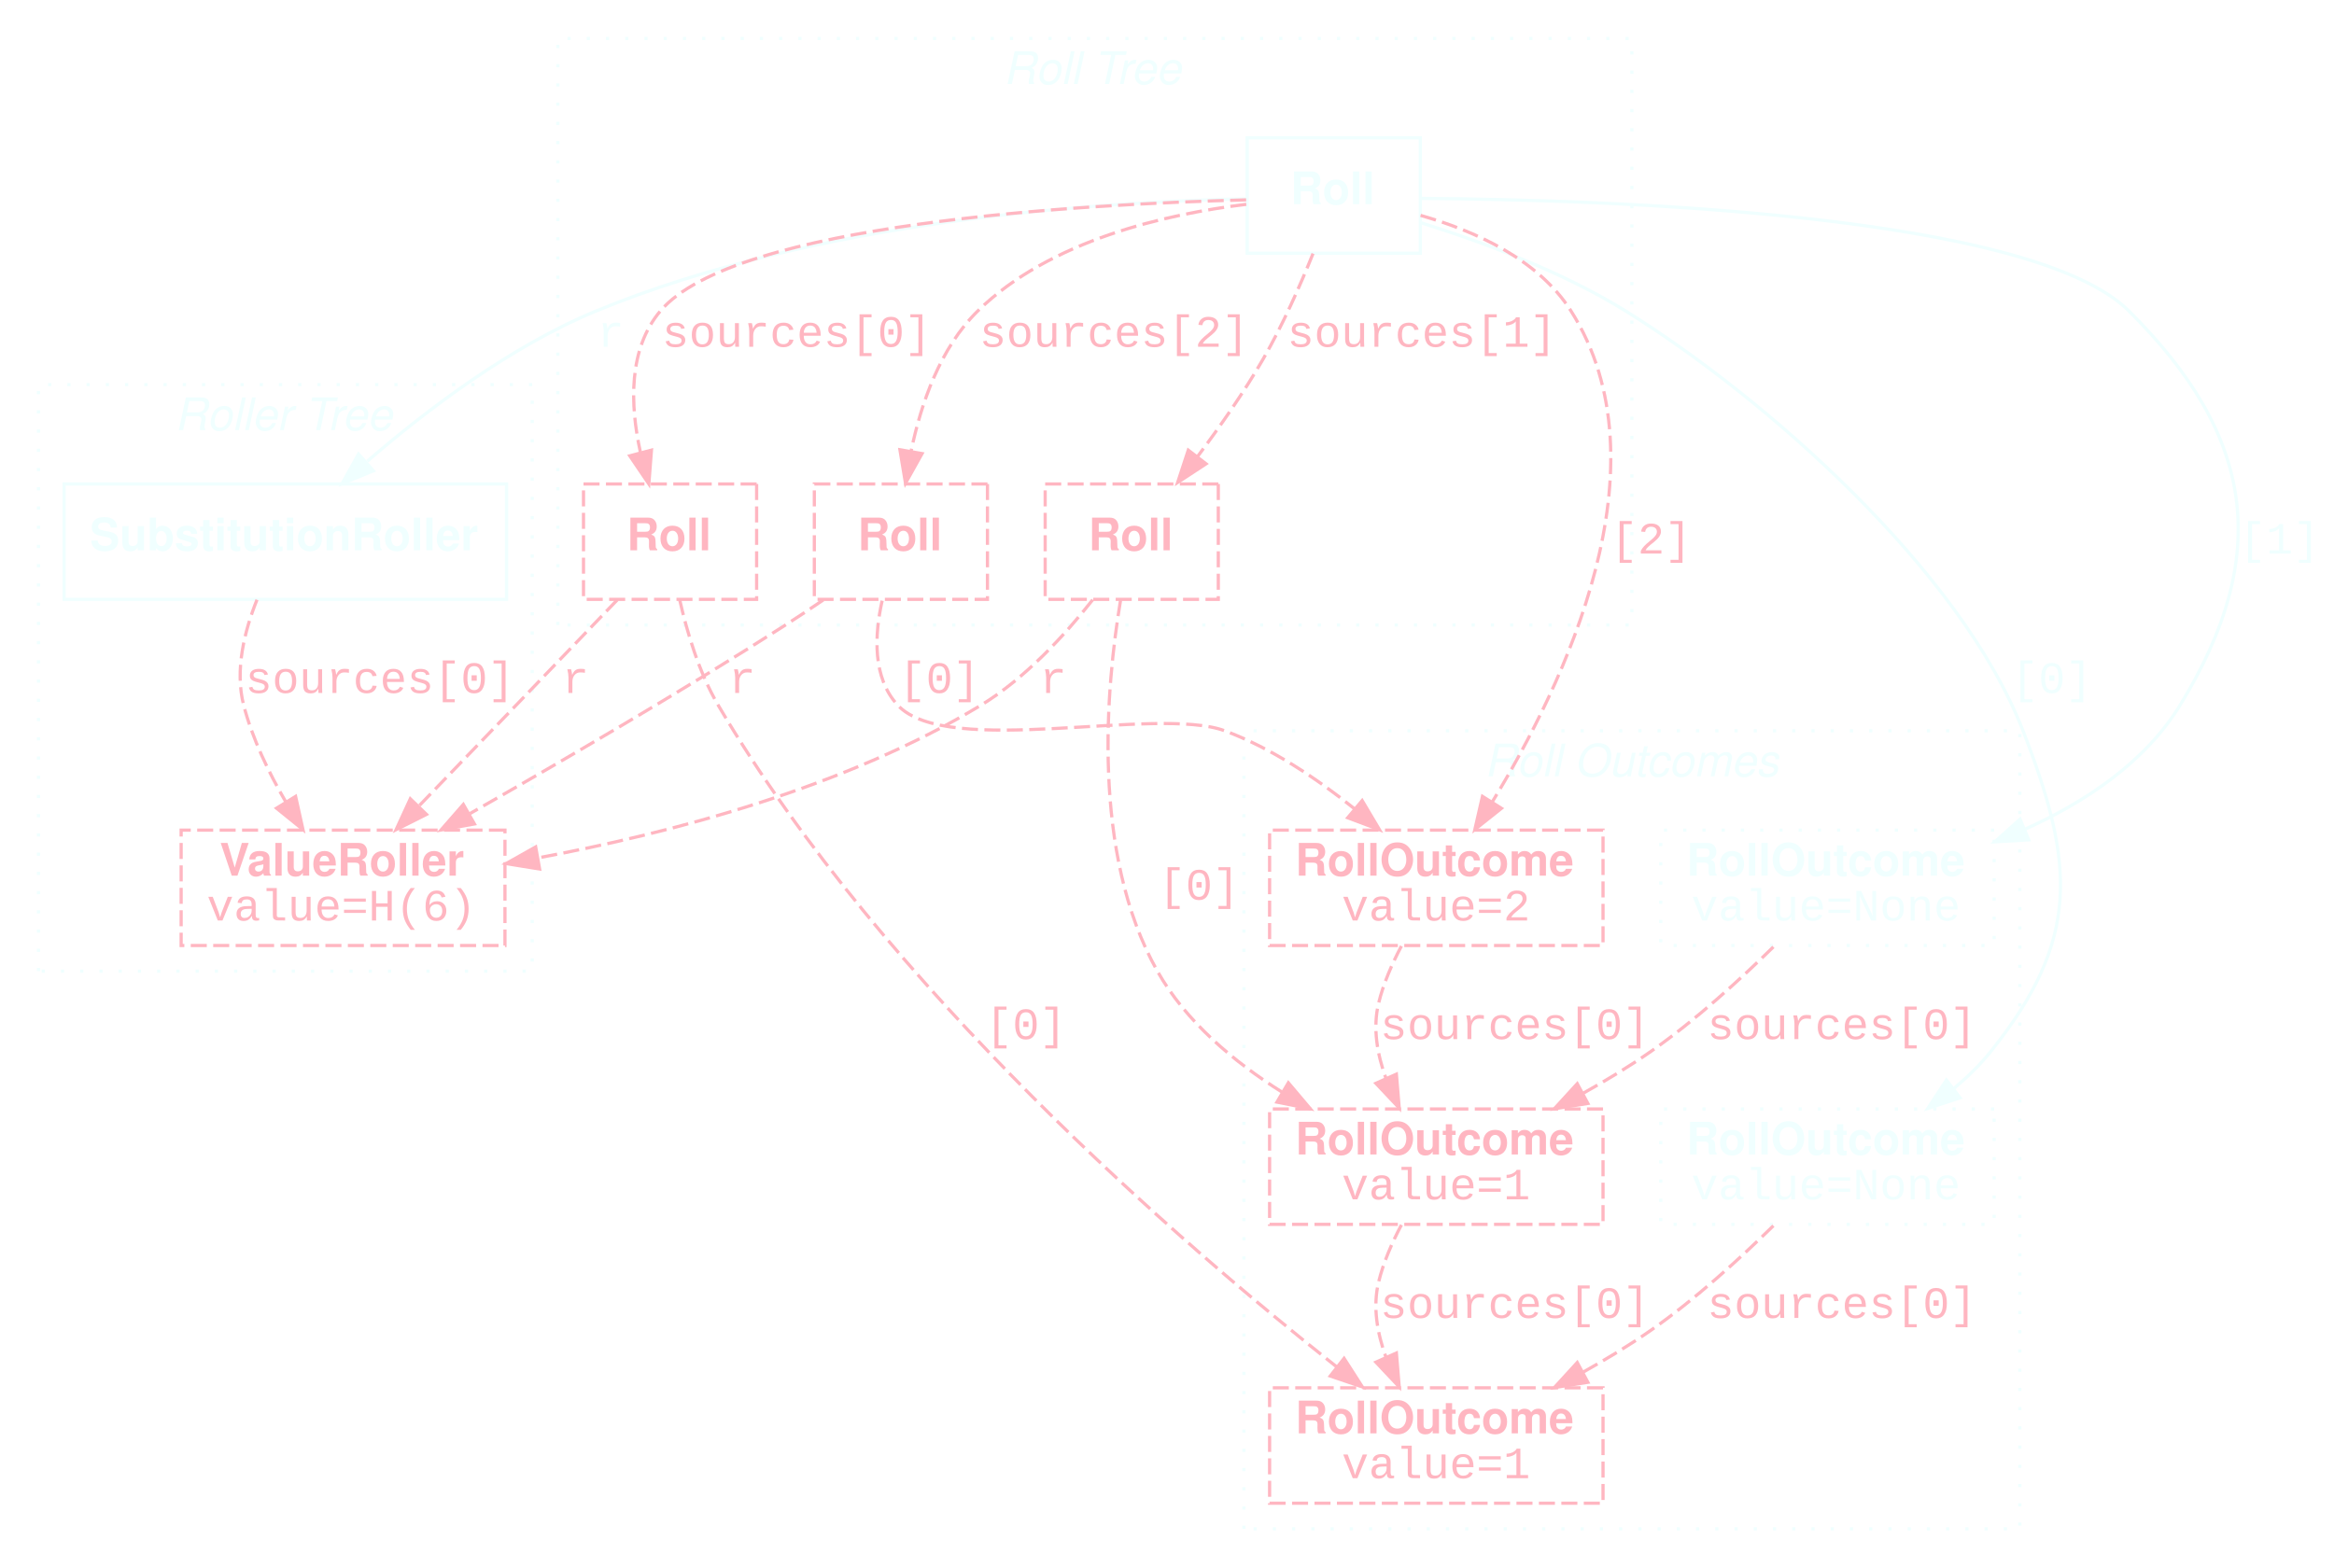
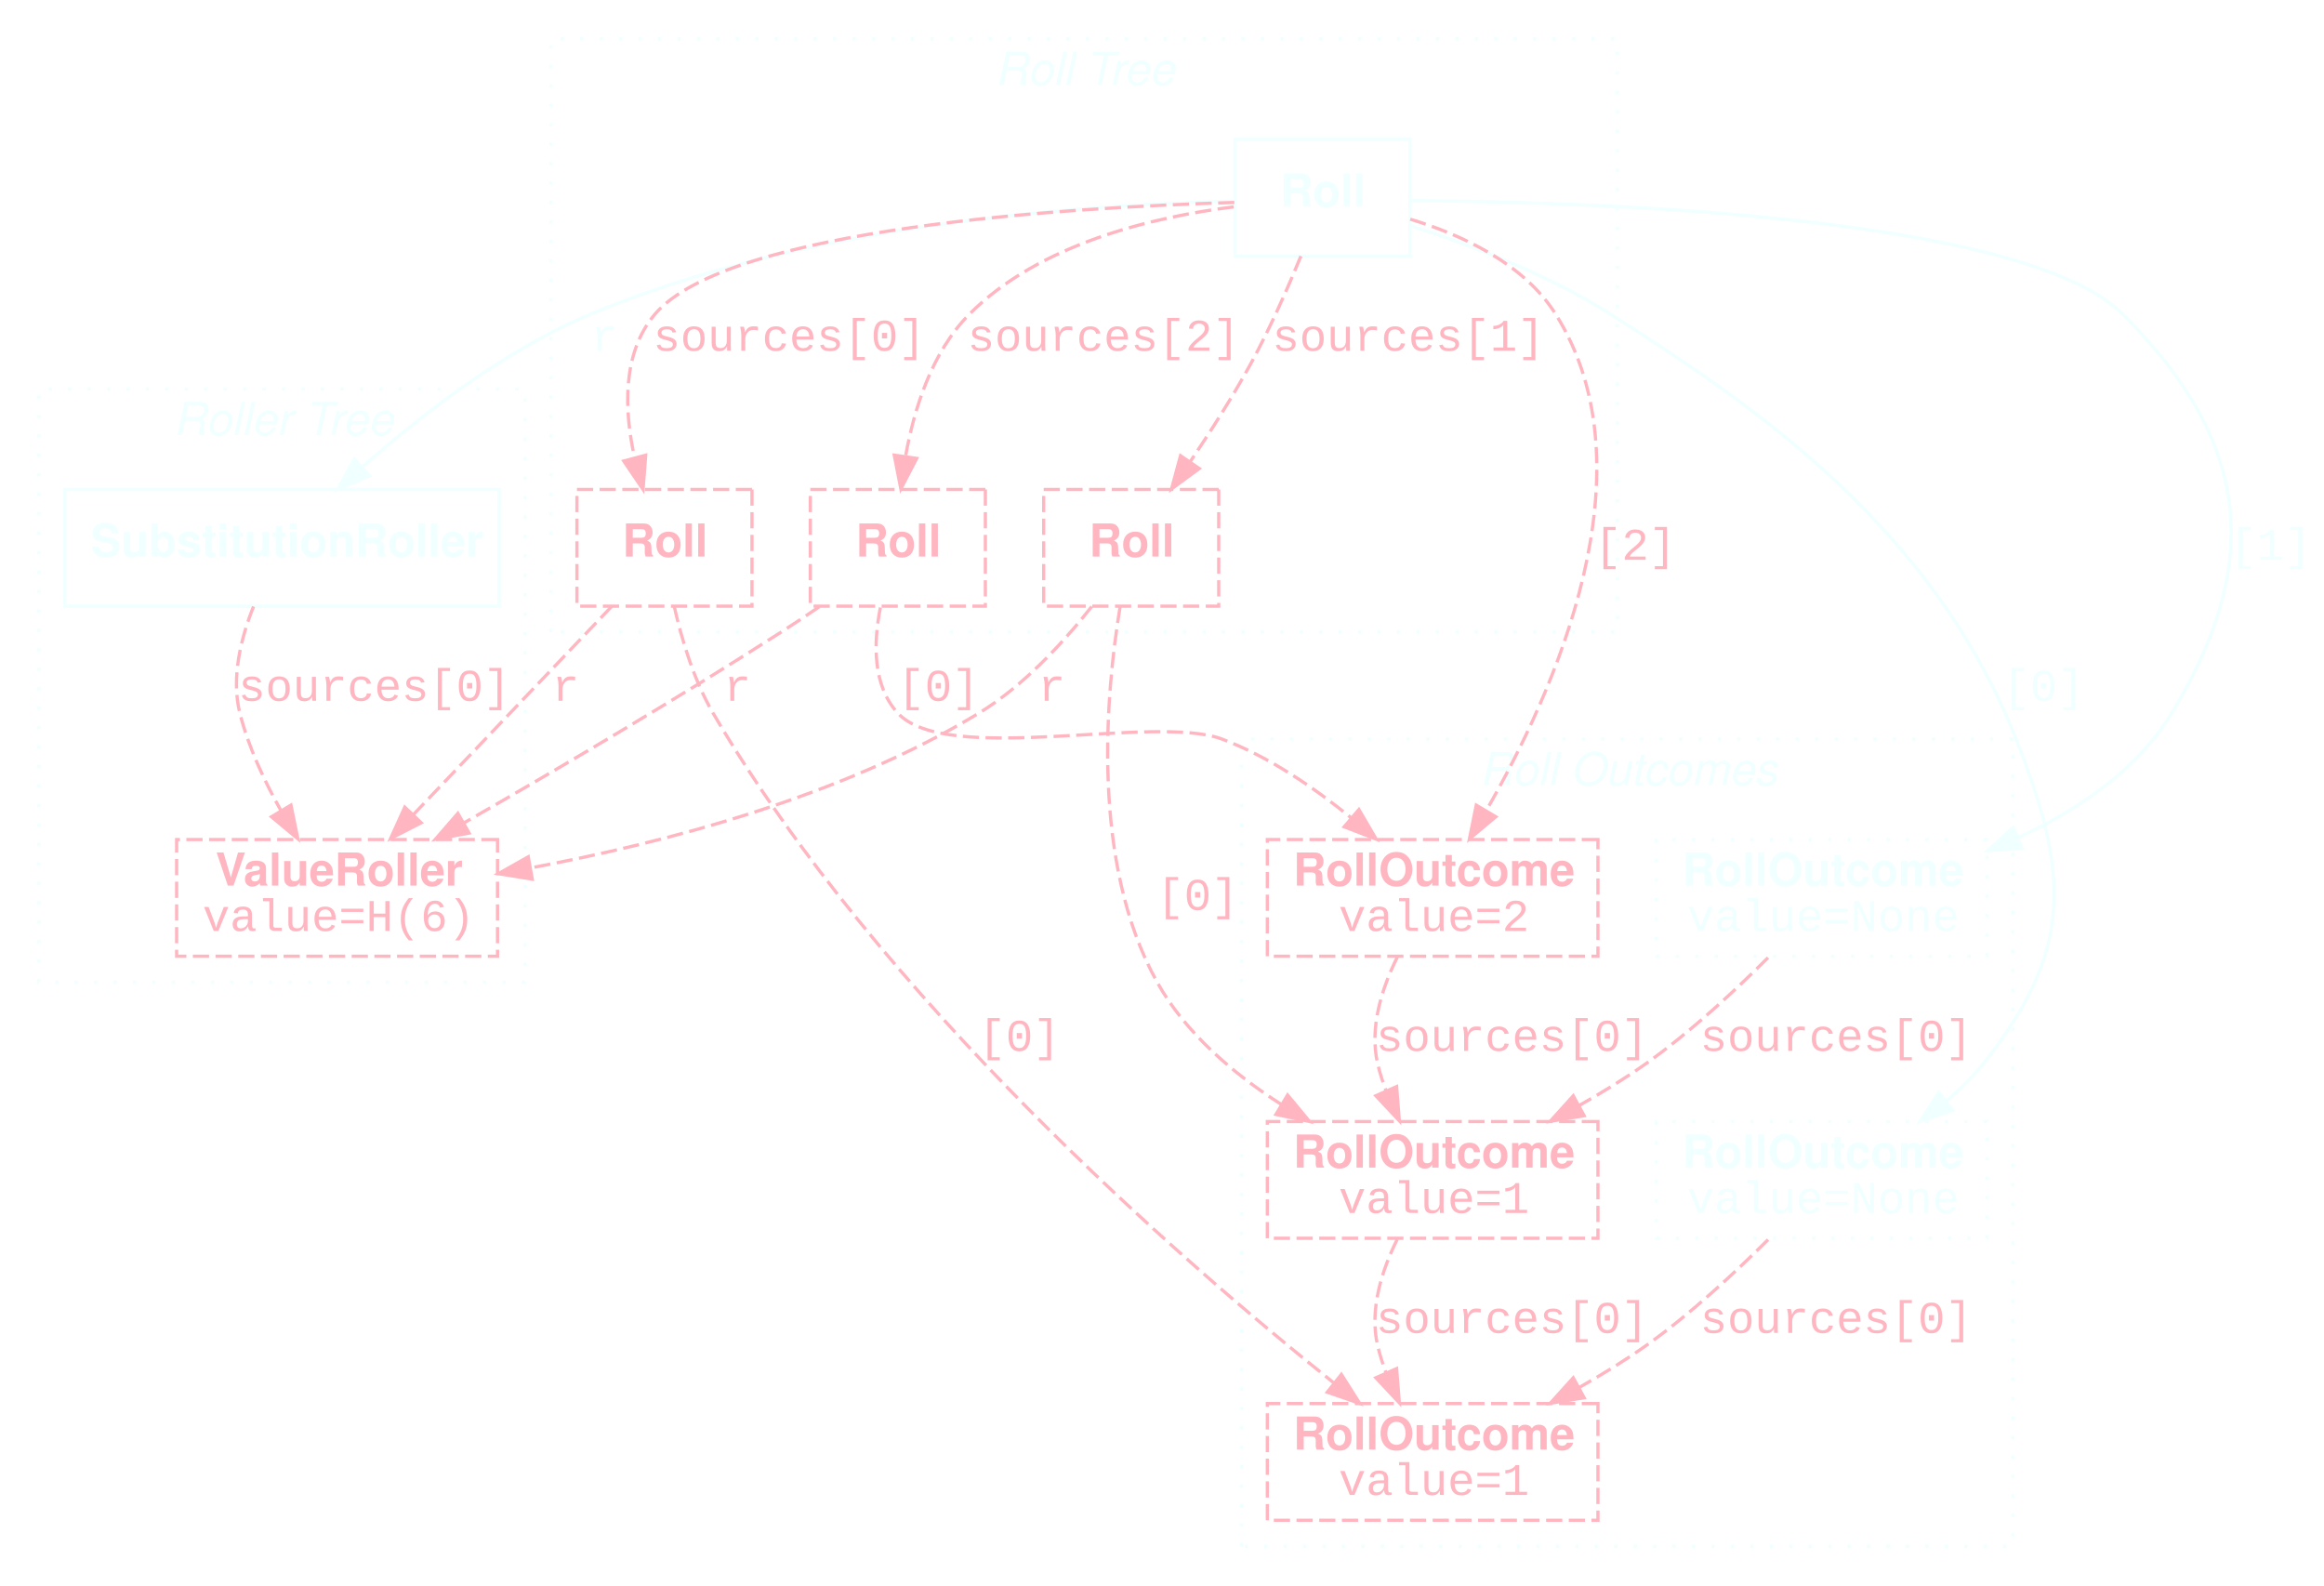
- <svg xmlns="http://www.w3.org/2000/svg" width="728pt" height="489pt" viewBox="0.00 0.00 728.00 489.00">
+ <svg xmlns="http://www.w3.org/2000/svg" width="717pt" height="489pt" viewBox="0.00 0.00 717.00 489.00">
  <g id="graph0" class="graph" transform="scale(1 1) rotate(0) translate(4 485)">
    <g id="clust1" class="cluster">
-       <polygon fill="transparent" stroke="Azure" stroke-dasharray="1,5" points="170,-290 170,-473 505,-473 505,-290 170,-290" />
-       <text text-anchor="start" x="309" y="-458.8" font-family="Helvetica,sans-Serif" font-style="italic" font-size="14.00" fill="Azure">Roll Tree</text>
+       <polygon fill="transparent" stroke="Azure" stroke-dasharray="1,5" points="166,-290 166,-473 495,-473 495,-290 166,-290" />
+       <text text-anchor="start" x="303" y="-458.8" font-family="Helvetica,sans-Serif" font-style="italic" font-size="14.00" fill="Azure">Roll Tree</text>
    </g>
    <g id="clust2" class="cluster">
-       <polygon fill="transparent" stroke="Azure" stroke-dasharray="1,5" points="8,-182 8,-365 162,-365 162,-182 8,-182" />
-       <text text-anchor="start" x="50.5" y="-350.8" font-family="Helvetica,sans-Serif" font-style="italic" font-size="14.00" fill="Azure">Roller Tree</text>
+       <polygon fill="transparent" stroke="Azure" stroke-dasharray="1,5" points="8,-182 8,-365 158,-365 158,-182 8,-182" />
+       <text text-anchor="start" x="49.5" y="-350.8" font-family="Helvetica,sans-Serif" font-style="italic" font-size="14.00" fill="Azure">Roller Tree</text>
    </g>
    <g id="clust3" class="cluster">
-       <polygon fill="transparent" stroke="Azure" stroke-dasharray="1,5" points="384,-8 384,-257 626,-257 626,-8 384,-8" />
-       <text text-anchor="start" x="459" y="-242.8" font-family="Helvetica,sans-Serif" font-style="italic" font-size="14.00" fill="Azure">Roll Outcomes</text>
+       <polygon fill="transparent" stroke="Azure" stroke-dasharray="1,5" points="379,-8 379,-257 617,-257 617,-8 379,-8" />
+       <text text-anchor="start" x="452.5" y="-242.8" font-family="Helvetica,sans-Serif" font-style="italic" font-size="14.00" fill="Azure">Roll Outcomes</text>
    </g>
    <g id="node1" class="node">
-       <polygon fill="none" stroke="Azure" points="439,-442 385,-442 385,-406 439,-406 439,-442" />
-       <text text-anchor="start" x="398.5" y="-421.3" font-family="Helvetica,sans-Serif" font-weight="bold" font-size="14.00" fill="Azure">Roll</text>
+       <polygon fill="none" stroke="Azure" points="431,-442 377,-442 377,-406 431,-406 431,-442" />
+       <text text-anchor="start" x="391" y="-421.3" font-family="Helvetica,sans-Serif" font-weight="bold" font-size="14.00" fill="Azure">Roll</text>
    </g>
    <g id="node2" class="node">
-       <polygon fill="none" stroke="Azure" points="154,-334 16,-334 16,-298 154,-298 154,-334" />
+       <polygon fill="none" stroke="Azure" points="150,-334 16,-334 16,-298 150,-298 150,-334" />
      <text text-anchor="start" x="24" y="-313.3" font-family="Helvetica,sans-Serif" font-weight="bold" font-size="14.00" fill="Azure">SubstitutionRoller</text>
    </g>
    <g id="edge1" class="edge">
-       <path fill="none" stroke="Azure" d="M384.68,-423C340.43,-422.09 251.07,-416.51 182,-388 155.23,-376.95 128.99,-357.02 110.56,-341.09" />
-       <polygon fill="Azure" stroke="Azure" points="112.47,-338.11 102.67,-334.09 107.83,-343.34 112.47,-338.11" />
-       <text text-anchor="middle" x="186.5" y="-376.8" font-family="Courier New" font-size="14.00" fill="Azure">r</text>
+       <path fill="none" stroke="Azure" d="M376.76,-422.97C333.11,-422.03 245.54,-416.37 178,-388 151.66,-376.93 125.97,-357.01 107.95,-341.07" />
+       <polygon fill="Azure" stroke="Azure" points="110,-338.21 100.25,-334.08 105.3,-343.39 110,-338.21" />
+       <text text-anchor="middle" x="182.5" y="-376.8" font-family="Courier New" font-size="14.00" fill="Azure">r</text>
    </g>
    <g id="node3" class="node">
-       <polygon fill="none" stroke="Azure" stroke-dasharray="1,5" points="618,-139 514,-139 514,-103 618,-103 618,-139" />
-       <text text-anchor="start" x="522" y="-124.8" font-family="Helvetica,sans-Serif" font-weight="bold" font-size="14.00" fill="Azure">RollOutcome</text>
-       <text text-anchor="start" x="523.5" y="-110.8" font-family="Courier New" font-size="14.00" fill="Azure">value=None</text>
+       <polygon fill="none" stroke="Azure" stroke-dasharray="1,5" points="609,-139 507,-139 507,-103 609,-103 609,-139" />
+       <text text-anchor="start" x="515" y="-124.8" font-family="Helvetica,sans-Serif" font-weight="bold" font-size="14.00" fill="Azure">RollOutcome</text>
+       <text text-anchor="start" x="516.5" y="-110.8" font-family="Courier New" font-size="14.00" fill="Azure">value=None</text>
    </g>
    <g id="edge2" class="edge">
-       <path fill="none" stroke="Azure" d="M439.12,-415.53C457.9,-409.66 483.01,-400.41 503,-388 546.76,-360.84 607.5,-307.13 627,-257 643.19,-215.37 644.91,-191.87 617,-157 613.69,-152.86 609.76,-149.02 605.57,-145.51" />
-       <polygon fill="Azure" stroke="Azure" points="607.36,-142.48 597.29,-139.18 603.11,-148.04 607.36,-142.48" />
-       <text text-anchor="middle" x="636" y="-268.8" font-family="Courier New" font-size="14.00" fill="Azure">[0]</text>
+       <path fill="none" stroke="Azure" d="M431.4,-415.29C449.7,-409.42 473.84,-400.26 493,-388 533.93,-361.8 591.42,-324.35 618,-257 634.4,-215.45 635.75,-192 608,-157 604.71,-152.85 600.8,-148.99 596.64,-145.46" />
+       <polygon fill="Azure" stroke="Azure" points="598.47,-142.45 588.42,-139.09 594.18,-147.98 598.47,-142.45" />
+       <text text-anchor="middle" x="626.5" y="-268.8" font-family="Courier New" font-size="14.00" fill="Azure">[0]</text>
    </g>
    <g id="node4" class="node">
-       <polygon fill="none" stroke="Azure" stroke-dasharray="1,5" points="618,-226 514,-226 514,-190 618,-190 618,-226" />
-       <text text-anchor="start" x="522" y="-211.8" font-family="Helvetica,sans-Serif" font-weight="bold" font-size="14.00" fill="Azure">RollOutcome</text>
-       <text text-anchor="start" x="523.5" y="-197.8" font-family="Courier New" font-size="14.00" fill="Azure">value=None</text>
+       <polygon fill="none" stroke="Azure" stroke-dasharray="1,5" points="609,-226 507,-226 507,-190 609,-190 609,-226" />
+       <text text-anchor="start" x="515" y="-211.8" font-family="Helvetica,sans-Serif" font-weight="bold" font-size="14.00" fill="Azure">RollOutcome</text>
+       <text text-anchor="start" x="516.5" y="-197.8" font-family="Courier New" font-size="14.00" fill="Azure">value=None</text>
    </g>
    <g id="edge3" class="edge">
-       <path fill="none" stroke="Azure" d="M439.28,-423.1C497.14,-422.7 629.38,-418.41 660,-388 699.11,-349.15 704.81,-312 676,-265 665.03,-247.1 646.34,-234.7 627.46,-226.21" />
-       <polygon fill="Azure" stroke="Azure" points="628.78,-222.97 618.2,-222.35 626.08,-229.43 628.78,-222.97" />
-       <text text-anchor="middle" x="707" y="-312.3" font-family="Courier New" font-size="14.00" fill="Azure">[1]</text>
+       <path fill="none" stroke="Azure" d="M431.19,-423.1C488.86,-422.72 620.65,-418.44 651,-388 689.89,-349 694.61,-312.06 666,-265 655.3,-247.4 637.08,-235.08 618.62,-226.58" />
+       <polygon fill="Azure" stroke="Azure" points="619.85,-223.3 609.28,-222.58 617.1,-229.73 619.85,-223.3" />
+       <text text-anchor="middle" x="696.5" y="-312.3" font-family="Courier New" font-size="14.00" fill="Azure">[1]</text>
    </g>
    <g id="node5" class="node">
-       <polygon fill="none" stroke="LightPink" stroke-dasharray="5,2" points="496,-226 392,-226 392,-190 496,-190 496,-226" />
-       <text text-anchor="start" x="400" y="-211.8" font-family="Helvetica,sans-Serif" font-weight="bold" font-size="14.00" fill="LightPink">RollOutcome</text>
-       <text text-anchor="start" x="414.5" y="-197.8" font-family="Courier New" font-size="14.00" fill="LightPink">value=2</text>
+       <polygon fill="none" stroke="LightPink" stroke-dasharray="5,2" points="489,-226 387,-226 387,-190 489,-190 489,-226" />
+       <text text-anchor="start" x="395" y="-211.8" font-family="Helvetica,sans-Serif" font-weight="bold" font-size="14.00" fill="LightPink">RollOutcome</text>
+       <text text-anchor="start" x="409" y="-197.8" font-family="Courier New" font-size="14.00" fill="LightPink">value=2</text>
    </g>
    <g id="edge4" class="edge">
-       <path fill="none" stroke="LightPink" stroke-dasharray="5,2" d="M439.09,-417.8C455.72,-413.06 475.74,-404.21 486,-388 516.54,-339.77 483.91,-271.57 461.47,-234.83" />
-       <polygon fill="LightPink" stroke="LightPink" points="464.32,-232.8 456.03,-226.21 458.4,-236.53 464.32,-232.8" />
-       <text text-anchor="middle" x="511" y="-312.3" font-family="Courier New" font-size="14.00" fill="LightPink">[2]</text>
+       <path fill="none" stroke="LightPink" stroke-dasharray="5,2" d="M431.1,-417.38C447.14,-412.5 466.19,-403.67 476,-388 506.14,-339.84 475.62,-271.61 454.49,-234.85" />
+       <polygon fill="LightPink" stroke="LightPink" points="457.48,-233.03 449.36,-226.22 451.46,-236.6 457.48,-233.03" />
+       <text text-anchor="middle" x="500.5" y="-312.3" font-family="Courier New" font-size="14.00" fill="LightPink">[2]</text>
    </g>
    <g id="node6" class="node">
-       <polygon fill="none" stroke="LightPink" stroke-dasharray="5,2" points="232,-334 178,-334 178,-298 232,-298 232,-334" />
-       <text text-anchor="start" x="191.5" y="-313.3" font-family="Helvetica,sans-Serif" font-weight="bold" font-size="14.00" fill="LightPink">Roll</text>
+       <polygon fill="none" stroke="LightPink" stroke-dasharray="5,2" points="228,-334 174,-334 174,-298 228,-298 228,-334" />
+       <text text-anchor="start" x="188" y="-313.3" font-family="Helvetica,sans-Serif" font-weight="bold" font-size="14.00" fill="LightPink">Roll</text>
    </g>
    <g id="edge11" class="edge">
-       <path fill="none" stroke="LightPink" stroke-dasharray="5,2" d="M384.69,-422.64C333.26,-421.32 225.11,-415.29 202,-388 191.93,-376.11 192.52,-358.66 195.72,-344.04" />
-       <polygon fill="LightPink" stroke="LightPink" points="199.2,-344.57 198.38,-334.01 192.43,-342.78 199.2,-344.57" />
-       <text text-anchor="middle" x="244.5" y="-376.8" font-family="Courier New" font-size="14.00" fill="LightPink">sources[0]</text>
+       <path fill="none" stroke="LightPink" stroke-dasharray="5,2" d="M376.82,-422.54C326.2,-421.06 220.59,-414.75 198,-388 187.94,-376.09 188.54,-358.65 191.73,-344.03" />
+       <polygon fill="LightPink" stroke="LightPink" points="195.21,-344.57 194.39,-334 188.44,-342.77 195.21,-344.57" />
+       <text text-anchor="middle" x="239.5" y="-376.8" font-family="Courier New" font-size="14.00" fill="LightPink">sources[0]</text>
    </g>
    <g id="node9" class="node">
-       <polygon fill="none" stroke="LightPink" stroke-dasharray="5,2" points="376,-334 322,-334 322,-298 376,-298 376,-334" />
-       <text text-anchor="start" x="335.5" y="-313.3" font-family="Helvetica,sans-Serif" font-weight="bold" font-size="14.00" fill="LightPink">Roll</text>
+       <polygon fill="none" stroke="LightPink" stroke-dasharray="5,2" points="372,-334 318,-334 318,-298 372,-298 372,-334" />
+       <text text-anchor="start" x="332" y="-313.3" font-family="Helvetica,sans-Serif" font-weight="bold" font-size="14.00" fill="LightPink">Roll</text>
    </g>
    <g id="edge12" class="edge">
-       <path fill="none" stroke="LightPink" stroke-dasharray="5,2" d="M405.55,-405.89C401.57,-396.01 396.07,-383.51 390,-373 384.01,-362.61 376.48,-351.84 369.51,-342.54" />
-       <polygon fill="LightPink" stroke="LightPink" points="372.19,-340.29 363.33,-334.48 366.64,-344.55 372.19,-340.29" />
-       <text text-anchor="middle" x="439.5" y="-376.8" font-family="Courier New" font-size="14.00" fill="LightPink">sources[1]</text>
+       <path fill="none" stroke="LightPink" stroke-dasharray="5,2" d="M397.36,-405.99C393.31,-396.16 387.81,-383.66 382,-373 376.42,-362.77 369.55,-351.98 363.25,-342.64" />
+       <polygon fill="LightPink" stroke="LightPink" points="366,-340.45 357.45,-334.18 360.22,-344.41 366,-340.45" />
+       <text text-anchor="middle" x="430.5" y="-376.8" font-family="Courier New" font-size="14.00" fill="LightPink">sources[1]</text>
    </g>
    <g id="node11" class="node">
-       <polygon fill="none" stroke="LightPink" stroke-dasharray="5,2" points="304,-334 250,-334 250,-298 304,-298 304,-334" />
-       <text text-anchor="start" x="263.5" y="-313.3" font-family="Helvetica,sans-Serif" font-weight="bold" font-size="14.00" fill="LightPink">Roll</text>
+       <polygon fill="none" stroke="LightPink" stroke-dasharray="5,2" points="300,-334 246,-334 246,-298 300,-298 300,-334" />
+       <text text-anchor="start" x="260" y="-313.3" font-family="Helvetica,sans-Serif" font-weight="bold" font-size="14.00" fill="LightPink">Roll</text>
    </g>
    <g id="edge13" class="edge">
-       <path fill="none" stroke="LightPink" stroke-dasharray="5,2" d="M384.73,-421.25C359.81,-418.23 323.52,-410.06 301,-388 289.26,-376.5 283.26,-359.06 280.2,-344.34" />
-       <polygon fill="LightPink" stroke="LightPink" points="283.6,-343.48 278.44,-334.23 276.7,-344.68 283.6,-343.48" />
-       <text text-anchor="middle" x="343.5" y="-376.8" font-family="Courier New" font-size="14.00" fill="LightPink">sources[2]</text>
+       <path fill="none" stroke="LightPink" stroke-dasharray="5,2" d="M376.61,-421.18C352.06,-418.11 316.67,-409.89 295,-388 283.53,-376.41 278.02,-358.97 275.39,-344.27" />
+       <polygon fill="LightPink" stroke="LightPink" points="278.82,-343.58 273.93,-334.18 271.9,-344.58 278.82,-343.58" />
+       <text text-anchor="middle" x="336.5" y="-376.8" font-family="Courier New" font-size="14.00" fill="LightPink">sources[2]</text>
    </g>
    <g id="node7" class="node">
-       <polygon fill="none" stroke="LightPink" stroke-dasharray="5,2" points="153.5,-226 52.5,-226 52.5,-190 153.5,-190 153.5,-226" />
-       <text text-anchor="start" x="64.5" y="-211.8" font-family="Helvetica,sans-Serif" font-weight="bold" font-size="14.00" fill="LightPink">ValueRoller</text>
-       <text text-anchor="start" x="60.5" y="-197.8" font-family="Courier New" font-size="14.00" fill="LightPink">value=H(6)</text>
+       <polygon fill="none" stroke="LightPink" stroke-dasharray="5,2" points="149.5,-226 50.5,-226 50.5,-190 149.5,-190 149.5,-226" />
+       <text text-anchor="start" x="62.5" y="-211.8" font-family="Helvetica,sans-Serif" font-weight="bold" font-size="14.00" fill="LightPink">ValueRoller</text>
+       <text text-anchor="start" x="58.5" y="-197.8" font-family="Courier New" font-size="14.00" fill="LightPink">value=H(6)</text>
    </g>
    <g id="edge14" class="edge">
-       <path fill="none" stroke="LightPink" stroke-dasharray="5,2" d="M76.16,-297.88C72.28,-288.23 69.17,-275.94 72,-265 74.71,-254.51 79.85,-243.89 85.18,-234.75" />
-       <polygon fill="LightPink" stroke="LightPink" points="88.2,-236.52 90.49,-226.18 82.25,-232.84 88.2,-236.52" />
-       <text text-anchor="middle" x="114.5" y="-268.8" font-family="Courier New" font-size="14.00" fill="LightPink">sources[0]</text>
+       <path fill="none" stroke="LightPink" stroke-dasharray="5,2" d="M74.22,-297.89C70.36,-288.24 67.25,-275.96 70,-265 72.62,-254.57 77.59,-243.96 82.75,-234.82" />
+       <polygon fill="LightPink" stroke="LightPink" points="85.76,-236.62 87.89,-226.24 79.75,-233.02 85.76,-236.62" />
+       <text text-anchor="middle" x="111.5" y="-268.8" font-family="Courier New" font-size="14.00" fill="LightPink">sources[0]</text>
    </g>
    <g id="node8" class="node">
-       <polygon fill="none" stroke="LightPink" stroke-dasharray="5,2" points="496,-52 392,-52 392,-16 496,-16 496,-52" />
-       <text text-anchor="start" x="400" y="-37.8" font-family="Helvetica,sans-Serif" font-weight="bold" font-size="14.00" fill="LightPink">RollOutcome</text>
-       <text text-anchor="start" x="414.5" y="-23.8" font-family="Courier New" font-size="14.00" fill="LightPink">value=1</text>
+       <polygon fill="none" stroke="LightPink" stroke-dasharray="5,2" points="489,-52 387,-52 387,-16 489,-16 489,-52" />
+       <text text-anchor="start" x="395" y="-37.8" font-family="Helvetica,sans-Serif" font-weight="bold" font-size="14.00" fill="LightPink">RollOutcome</text>
+       <text text-anchor="start" x="409" y="-23.8" font-family="Courier New" font-size="14.00" fill="LightPink">value=1</text>
    </g>
    <g id="edge15" class="edge">
-       <path fill="none" stroke="LightPink" stroke-dasharray="5,2" d="M549.14,-102.57C538.72,-92.35 524.75,-79.6 511,-70 504.42,-65.4 497.16,-61.01 489.92,-56.97" />
-       <polygon fill="LightPink" stroke="LightPink" points="491.27,-53.73 480.81,-52.07 487.96,-59.89 491.27,-53.73" />
-       <text text-anchor="middle" x="570.5" y="-73.8" font-family="Courier New" font-size="14.00" fill="LightPink">sources[0]</text>
+       <path fill="none" stroke="LightPink" stroke-dasharray="5,2" d="M541.48,-102.57C531.26,-92.36 517.54,-79.61 504,-70 497.53,-65.41 490.38,-61.01 483.25,-56.98" />
+       <polygon fill="LightPink" stroke="LightPink" points="484.74,-53.8 474.28,-52.08 481.38,-59.95 484.74,-53.8" />
+       <text text-anchor="middle" x="562.5" y="-73.8" font-family="Courier New" font-size="14.00" fill="LightPink">sources[0]</text>
    </g>
    <g id="node10" class="node">
-       <polygon fill="none" stroke="LightPink" stroke-dasharray="5,2" points="496,-139 392,-139 392,-103 496,-103 496,-139" />
-       <text text-anchor="start" x="400" y="-124.8" font-family="Helvetica,sans-Serif" font-weight="bold" font-size="14.00" fill="LightPink">RollOutcome</text>
-       <text text-anchor="start" x="414.5" y="-110.8" font-family="Courier New" font-size="14.00" fill="LightPink">value=1</text>
+       <polygon fill="none" stroke="LightPink" stroke-dasharray="5,2" points="489,-139 387,-139 387,-103 489,-103 489,-139" />
+       <text text-anchor="start" x="395" y="-124.8" font-family="Helvetica,sans-Serif" font-weight="bold" font-size="14.00" fill="LightPink">RollOutcome</text>
+       <text text-anchor="start" x="409" y="-110.8" font-family="Courier New" font-size="14.00" fill="LightPink">value=1</text>
    </g>
    <g id="edge16" class="edge">
-       <path fill="none" stroke="LightPink" stroke-dasharray="5,2" d="M549.14,-189.57C538.72,-179.35 524.75,-166.6 511,-157 504.42,-152.4 497.16,-148.01 489.92,-143.97" />
-       <polygon fill="LightPink" stroke="LightPink" points="491.27,-140.73 480.81,-139.07 487.96,-146.89 491.27,-140.73" />
-       <text text-anchor="middle" x="570.5" y="-160.8" font-family="Courier New" font-size="14.00" fill="LightPink">sources[0]</text>
+       <path fill="none" stroke="LightPink" stroke-dasharray="5,2" d="M541.48,-189.57C531.26,-179.36 517.54,-166.61 504,-157 497.53,-152.41 490.38,-148.01 483.25,-143.98" />
+       <polygon fill="LightPink" stroke="LightPink" points="484.74,-140.8 474.28,-139.08 481.38,-146.95 484.74,-140.8" />
+       <text text-anchor="middle" x="562.5" y="-160.8" font-family="Courier New" font-size="14.00" fill="LightPink">sources[0]</text>
    </g>
    <g id="edge17" class="edge">
-       <path fill="none" stroke="LightPink" stroke-dasharray="5,2" d="M433.12,-189.83C430.22,-184.35 427.48,-178.11 426,-172 424.13,-164.27 425.56,-156.07 428.28,-148.6" />
-       <polygon fill="LightPink" stroke="LightPink" points="431.55,-149.86 432.43,-139.3 425.16,-147.01 431.55,-149.86" />
-       <text text-anchor="middle" x="468.5" y="-160.8" font-family="Courier New" font-size="14.00" fill="LightPink">sources[0]</text>
+       <path fill="none" stroke="LightPink" stroke-dasharray="5,2" d="M427.07,-189.67C422.36,-180.16 418.45,-168.08 421,-157 421.65,-154.16 422.57,-151.29 423.64,-148.47" />
+       <polygon fill="LightPink" stroke="LightPink" points="426.88,-149.79 427.72,-139.23 420.48,-146.96 426.88,-149.79" />
+       <text text-anchor="middle" x="462.5" y="-160.8" font-family="Courier New" font-size="14.00" fill="LightPink">sources[0]</text>
    </g>
    <g id="edge5" class="edge">
-       <path fill="none" stroke="LightPink" stroke-dasharray="5,2" d="M188.57,-297.87C179.3,-288.21 167.51,-275.93 157,-265 147.1,-254.71 136.16,-243.37 126.74,-233.6" />
-       <polygon fill="LightPink" stroke="LightPink" points="129.02,-230.91 119.55,-226.15 123.98,-235.77 129.02,-230.91" />
-       <text text-anchor="middle" x="175.5" y="-268.8" font-family="Courier New" font-size="14.00" fill="LightPink">r</text>
+       <path fill="none" stroke="LightPink" stroke-dasharray="5,2" d="M184.77,-297.97C168.23,-280.61 142.4,-253.5 123.6,-233.77" />
+       <polygon fill="LightPink" stroke="LightPink" points="125.95,-231.17 116.52,-226.34 120.89,-235.99 125.95,-231.17" />
+       <text text-anchor="middle" x="170.5" y="-268.8" font-family="Courier New" font-size="14.00" fill="LightPink">r</text>
    </g>
    <g id="edge6" class="edge">
-       <path fill="none" stroke="LightPink" stroke-dasharray="5,2" d="M207.98,-297.97C210.25,-287.89 214.03,-275.15 220,-265 271.97,-176.67 364.84,-96.58 413.04,-58.45" />
-       <polygon fill="LightPink" stroke="LightPink" points="415.23,-61.19 420.95,-52.27 410.92,-55.68 415.23,-61.19" />
-       <text text-anchor="middle" x="316" y="-160.8" font-family="Courier New" font-size="14.00" fill="LightPink">[0]</text>
+       <path fill="none" stroke="LightPink" stroke-dasharray="5,2" d="M204,-297.98C206.27,-287.9 210.05,-275.17 216,-265 267.57,-176.89 359.66,-96.65 407.4,-58.46" />
+       <polygon fill="LightPink" stroke="LightPink" points="409.84,-61 415.5,-52.05 405.49,-55.51 409.84,-61" />
+       <text text-anchor="middle" x="310.5" y="-160.8" font-family="Courier New" font-size="14.00" fill="LightPink">[0]</text>
    </g>
    <g id="edge7" class="edge">
-       <path fill="none" stroke="LightPink" stroke-dasharray="5,2" d="M336.83,-297.88C328.25,-286.99 315.85,-273.4 302,-265 259.62,-239.29 205.05,-225.02 163.77,-217.33" />
-       <polygon fill="LightPink" stroke="LightPink" points="164.31,-213.87 153.85,-215.56 163.08,-220.76 164.31,-213.87" />
-       <text text-anchor="middle" x="324.5" y="-268.8" font-family="Courier New" font-size="14.00" fill="LightPink">r</text>
+       <path fill="none" stroke="LightPink" stroke-dasharray="5,2" d="M332.83,-297.89C324.25,-287 311.85,-273.41 298,-265 255.55,-239.21 200.81,-224.92 159.65,-217.24" />
+       <polygon fill="LightPink" stroke="LightPink" points="160.21,-213.78 149.75,-215.47 158.98,-220.67 160.21,-213.78" />
+       <text text-anchor="middle" x="320.5" y="-268.8" font-family="Courier New" font-size="14.00" fill="LightPink">r</text>
    </g>
    <g id="edge8" class="edge">
-       <path fill="none" stroke="LightPink" stroke-dasharray="5,2" d="M345.51,-297.72C341.05,-270.99 336.2,-218.87 357,-182 365.89,-166.24 380.85,-153.71 395.87,-144.27" />
-       <polygon fill="LightPink" stroke="LightPink" points="397.85,-147.17 404.69,-139.07 394.29,-141.14 397.85,-147.17" />
-       <text text-anchor="middle" x="370" y="-204.3" font-family="Courier New" font-size="14.00" fill="LightPink">[0]</text>
+       <path fill="none" stroke="LightPink" stroke-dasharray="5,2" d="M341.56,-297.75C337.17,-271.06 332.4,-218.98 353,-182 361.74,-166.3 376.52,-153.74 391.33,-144.26" />
+       <polygon fill="LightPink" stroke="LightPink" points="393.25,-147.19 400.01,-139.02 389.64,-141.19 393.25,-147.19" />
+       <text text-anchor="middle" x="365.5" y="-204.3" font-family="Courier New" font-size="14.00" fill="LightPink">[0]</text>
    </g>
    <g id="edge18" class="edge">
-       <path fill="none" stroke="LightPink" stroke-dasharray="5,2" d="M433.12,-102.83C430.22,-97.35 427.48,-91.11 426,-85 424.13,-77.27 425.56,-69.07 428.28,-61.6" />
-       <polygon fill="LightPink" stroke="LightPink" points="431.55,-62.86 432.43,-52.3 425.16,-60.01 431.55,-62.86" />
-       <text text-anchor="middle" x="468.5" y="-73.8" font-family="Courier New" font-size="14.00" fill="LightPink">sources[0]</text>
+       <path fill="none" stroke="LightPink" stroke-dasharray="5,2" d="M427.07,-102.67C422.36,-93.16 418.45,-81.08 421,-70 421.65,-67.16 422.57,-64.29 423.64,-61.47" />
+       <polygon fill="LightPink" stroke="LightPink" points="426.88,-62.79 427.72,-52.23 420.48,-59.96 426.88,-62.79" />
+       <text text-anchor="middle" x="462.5" y="-73.8" font-family="Courier New" font-size="14.00" fill="LightPink">sources[0]</text>
    </g>
    <g id="edge10" class="edge">
-       <path fill="none" stroke="LightPink" stroke-dasharray="5,2" d="M271.15,-297.58C268.75,-286.84 268.1,-273.54 276,-265 291.44,-248.31 356.67,-264.87 378,-257 392.65,-251.59 406.93,-241.94 418.43,-232.7" />
-       <polygon fill="LightPink" stroke="LightPink" points="420.87,-235.23 426.28,-226.12 416.37,-229.86 420.87,-235.23" />
-       <text text-anchor="middle" x="289" y="-268.8" font-family="Courier New" font-size="14.00" fill="LightPink">[0]</text>
+       <path fill="none" stroke="LightPink" stroke-dasharray="5,2" d="M267.62,-297.58C265.48,-286.85 265.11,-273.55 273,-265 288.12,-248.62 352.12,-264.81 373,-257 387.48,-251.58 401.55,-241.93 412.87,-232.69" />
+       <polygon fill="LightPink" stroke="LightPink" points="415.25,-235.26 420.59,-226.11 410.71,-229.93 415.25,-235.26" />
+       <text text-anchor="middle" x="285.5" y="-268.8" font-family="Courier New" font-size="14.00" fill="LightPink">[0]</text>
    </g>
    <g id="edge9" class="edge">
-       <path fill="none" stroke="LightPink" stroke-dasharray="5,2" d="M252.77,-297.8C248.87,-295.14 244.85,-292.46 241,-290 208.41,-269.16 170.44,-247.02 142.59,-231.17" />
-       <polygon fill="LightPink" stroke="LightPink" points="143.98,-227.93 133.55,-226.04 140.52,-234.02 143.98,-227.93" />
-       <text text-anchor="middle" x="227.5" y="-268.8" font-family="Courier New" font-size="14.00" fill="LightPink">r</text>
+       <path fill="none" stroke="LightPink" stroke-dasharray="5,2" d="M248.76,-297.81C244.86,-295.15 240.84,-292.47 237,-290 204.61,-269.22 166.92,-247.08 139.28,-231.21" />
+       <polygon fill="LightPink" stroke="LightPink" points="140.73,-228 130.32,-226.08 137.26,-234.08 140.73,-228" />
+       <text text-anchor="middle" x="223.5" y="-268.8" font-family="Courier New" font-size="14.00" fill="LightPink">r</text>
    </g>
  </g>
</svg>
